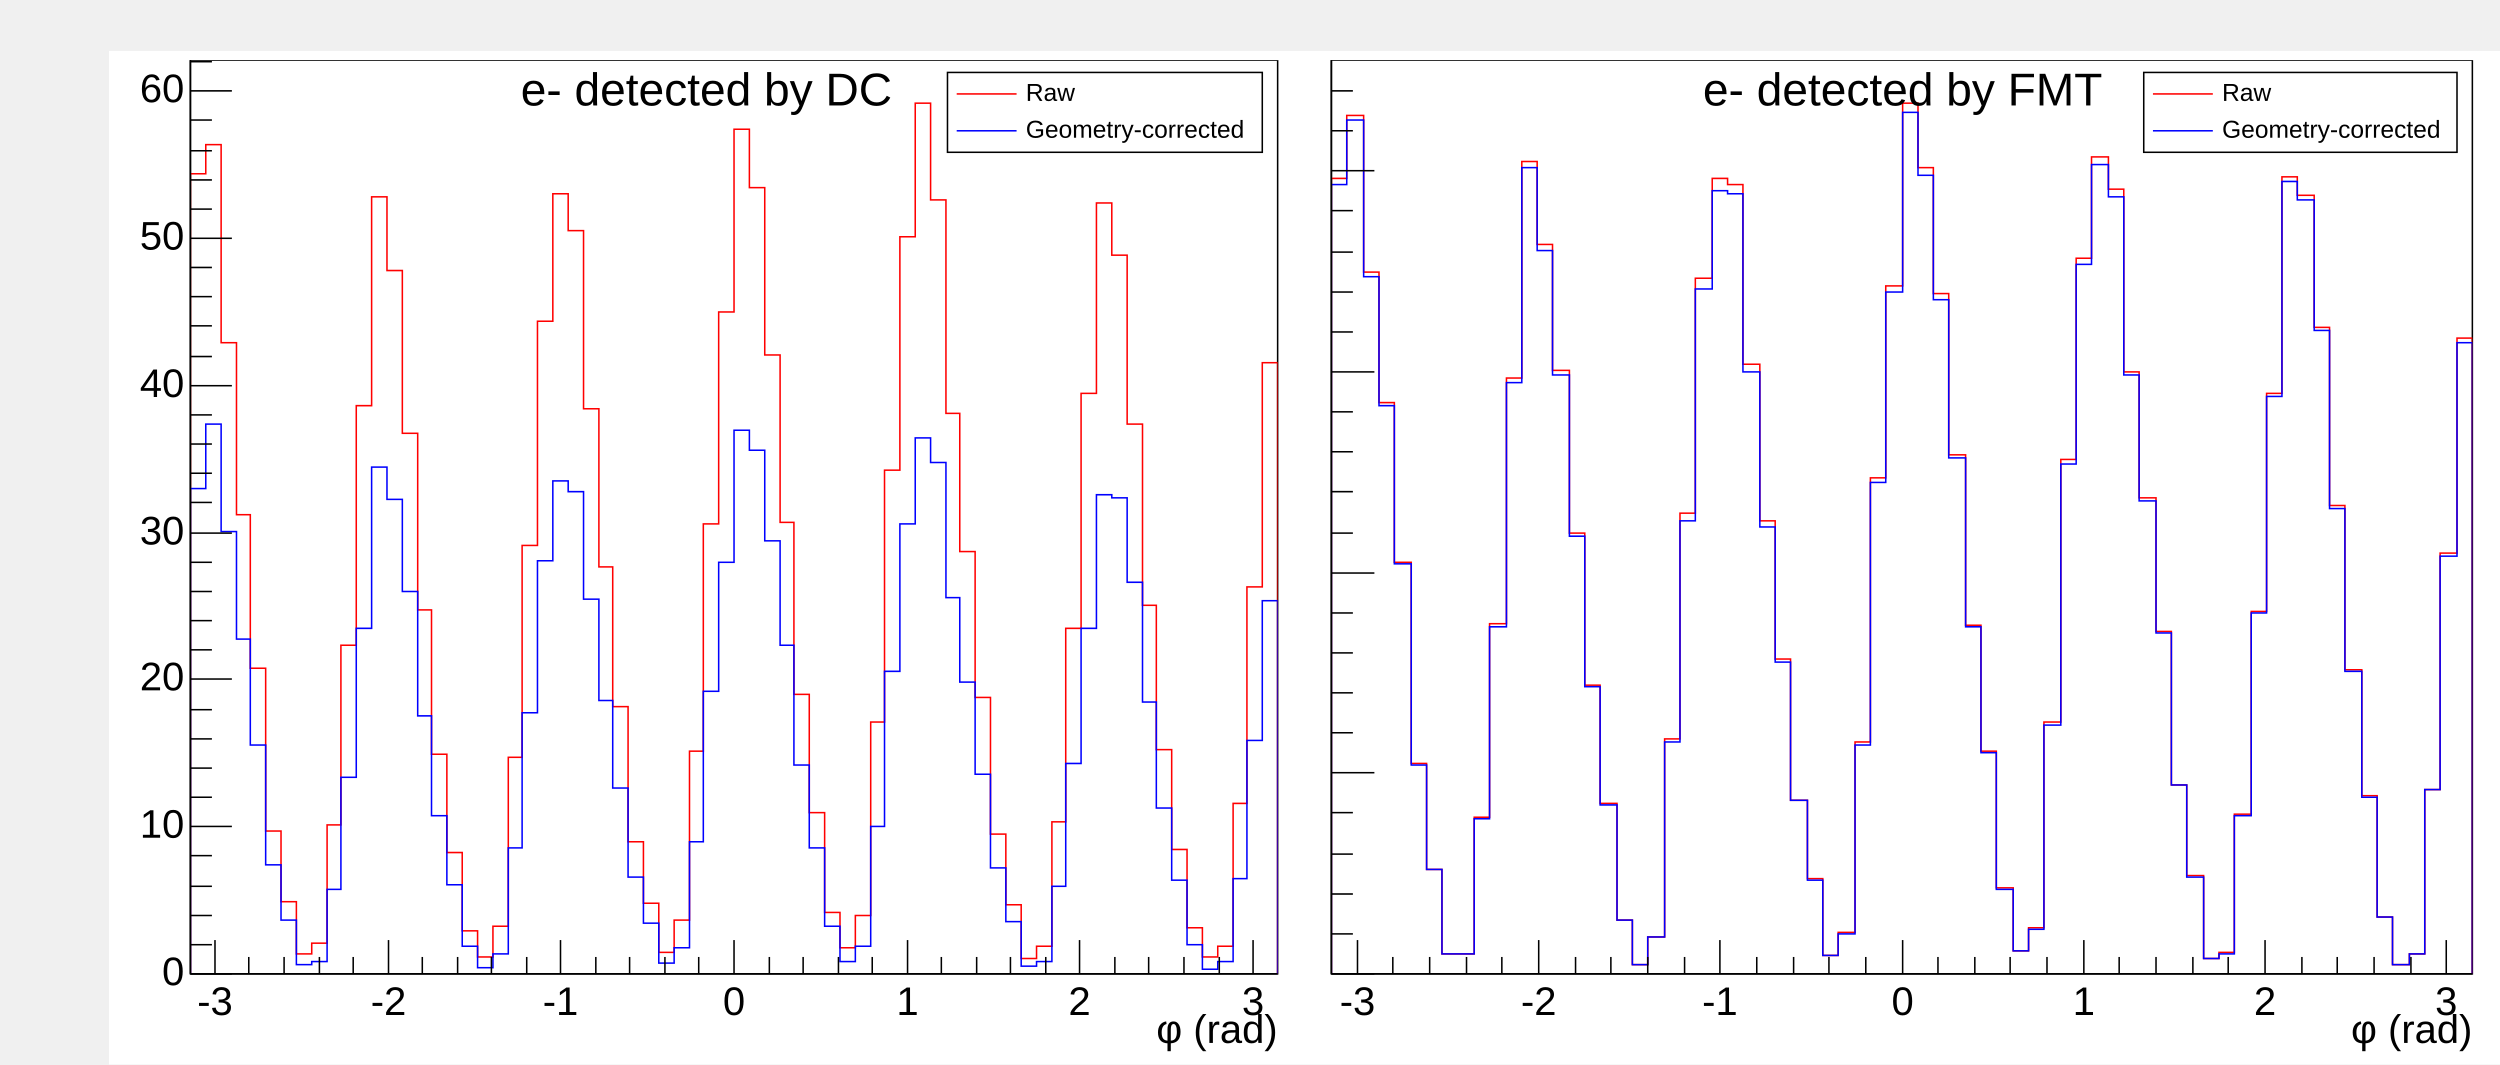
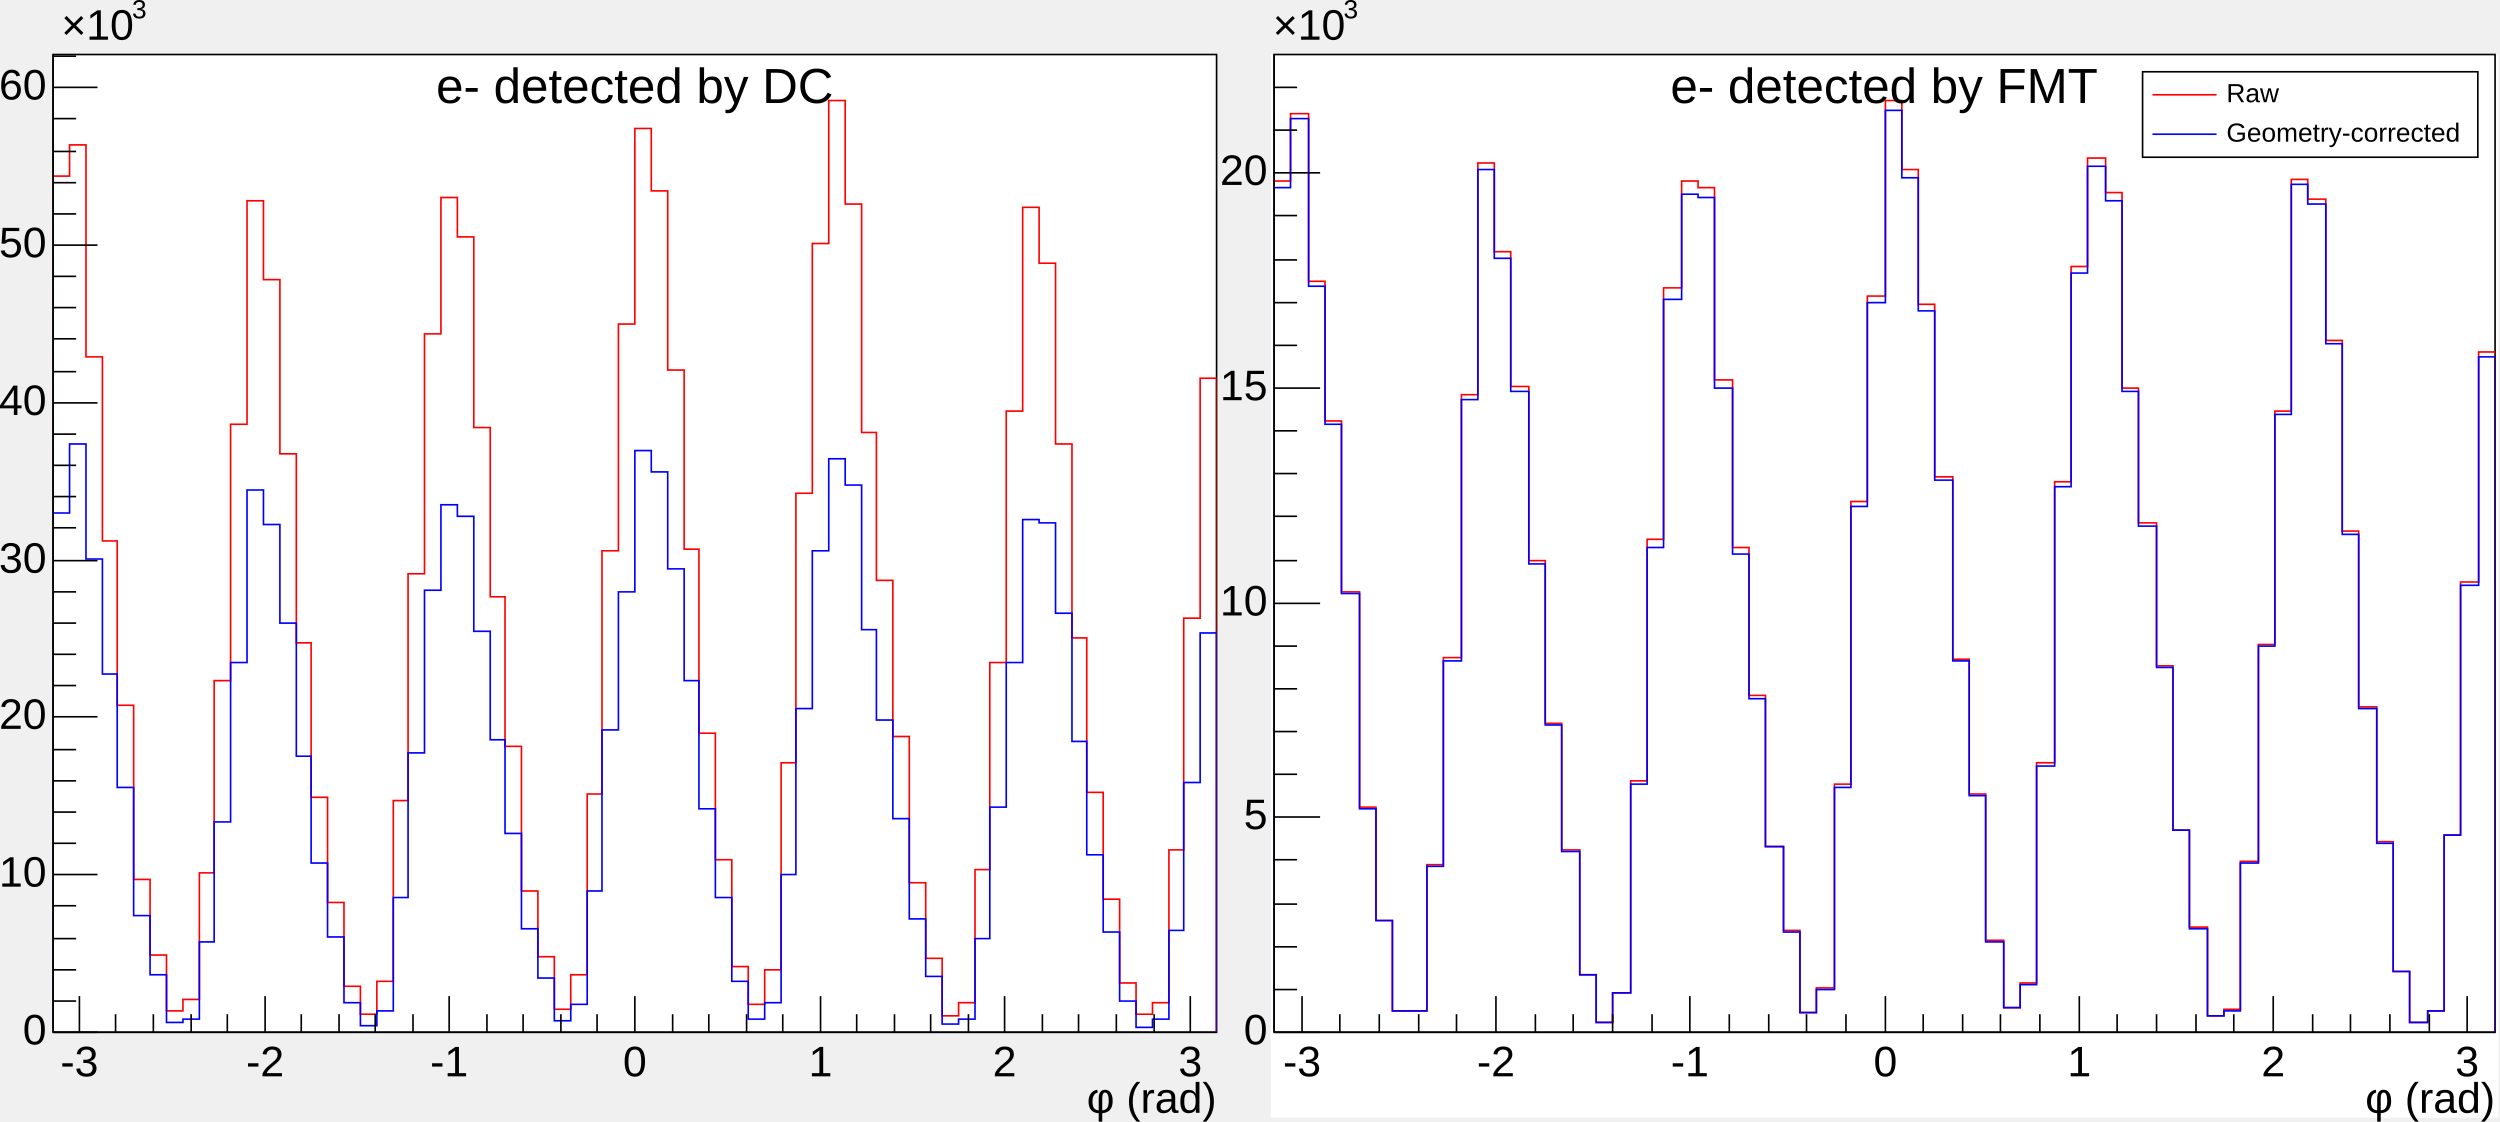
- <svg xmlns="http://www.w3.org/2000/svg" width="1628" height="693.172" version="1.1" id="svg296">
+ <svg xmlns="http://www.w3.org/2000/svg" width="1521.323" height="682.567" version="1.1" id="svg296">
  <defs id="defs300" />
-   <path style="fill:#ffffff" d="M 71,33.172 H 1628 V 693.172 H 71 Z" id="path2" />
-   <g id="g294" transform="translate(71,33.17188)">
-     <svg viewBox="0 0 747 647" preserveAspectRatio="none" x="16" y="6" width="747" height="647" version="1.1" id="svg152">
-       <path d="M 0,0 H 747 V 647 H 0 Z" style="fill:#ffffff" id="path6" />
-       <g id="g150">
-         <g transform="translate(37)" id="g98">
-           <path d="M 0,0 H 708 V 595 H 0 Z" style="fill:#ffffff;stroke:#000000;stroke-width:1" id="path10" />
-           <svg x="0" y="0" overflow="hidden" width="708" height="595" viewBox="0 0 708 595" version="1.1" id="svg20">
-             <g id="g14">
-               <path d="M 0,74 H 10 V 55 h 10 v 129 h 10 v 112 h 9 v 100 h 10 v 106 h 10 v 46 h 10 v 34 h 10 v -7 h 10 v -77 h 9 V 381 h 10 V 225 h 10 V 89 h 10 v 48 h 10 v 106 h 10 v 115 h 9 v 94 h 10 v 64 h 10 v 51 h 10 v 17 h 10 v -20 h 10 V 454 h 9 V 316 h 10 V 170 h 10 V 87 h 10 v 24 h 10 v 116 h 10 v 103 h 9 v 91 h 10 v 88 h 10 v 40 h 10 v 32 h 10 v -21 h 10 V 450 h 9 V 302 h 10 V 164 h 10 V 45 h 10 v 38 h 10 v 109 h 10 v 109 h 9 v 112 h 10 v 77 h 10 v 65 h 10 v 23 h 10 v -21 h 10 V 431 h 9 V 267 h 10 V 115 h 10 V 28 h 10 v 63 h 10 v 139 h 9 v 90 h 10 v 95 h 10 v 89 h 10 v 46 h 10 v 35 h 10 v -8 h 10 v -81 h 9 V 370 h 10 V 217 h 10 V 93 h 10 v 34 h 10 v 110 h 10 v 118 h 9 v 94 h 10 v 65 h 10 v 51 h 10 v 19 h 10 v -7 h 10 v -93 h 9 V 343 h 10 V 197 h 10 V 598 H 0 Z" style="fill:none;stroke:#ff0000;stroke-width:1;stroke-linejoin:miter" id="path12" />
-             </g>
-             <g id="g18">
-               <path d="m 0,279 h 10 v -42 h 10 v 70 h 10 v 70 h 9 v 69 h 10 v 78 h 10 v 36 h 10 v 29 h 10 v -2 h 10 v -47 h 9 v -73 h 10 v -97 h 10 V 265 h 10 v 21 h 10 v 60 h 10 v 81 h 9 v 65 h 10 v 45 h 10 v 40 h 10 v 14 h 10 v -9 h 10 v -69 h 9 v -88 h 10 v -99 h 10 v -52 h 10 v 7 h 10 v 70 h 10 v 66 h 9 v 57 h 10 v 58 h 10 v 30 h 10 v 26 h 10 v -10 h 10 v -69 h 9 v -98 h 10 v -84 h 10 v -86 h 10 v 13 h 10 v 59 h 10 v 68 h 9 v 78 h 10 v 54 h 10 v 51 h 10 v 23 h 10 v -10 h 10 v -78 h 9 V 398 h 10 v -96 h 10 v -56 h 10 v 16 h 10 v 88 h 9 v 55 h 10 v 60 h 10 v 61 h 10 v 35 h 10 v 29 h 10 v -3 h 10 v -49 h 9 v -80 h 10 v -88 h 10 v -87 h 10 v 2 h 10 v 55 h 10 v 78 h 9 v 69 h 10 v 47 h 10 v 42 h 10 v 16 h 10 v -5 h 10 v -54 h 9 v -90 h 10 v -91 h 10 V 598 H 0 Z" style="fill:none;stroke:#0000ff;stroke-width:1;stroke-linejoin:miter" id="path16" />
-             </g>
-           </svg>
-           <g id="g78">
-             <g transform="translate(0,595)" id="g48">
-               <path d="M 0,0 H 708 M 16,-22 V 0 M 38,-11 V 0 M 61,-11 V 0 M 84,-11 V 0 m 22,-11 V 0 m 23,-22 V 0 m 22,-11 V 0 m 23,-11 V 0 m 22,-11 V 0 m 23,-11 V 0 m 22,-22 V 0 m 23,-11 V 0 m 22,-11 V 0 m 23,-11 V 0 m 22,-11 V 0 m 23,-22 V 0 m 23,-11 V 0 m 22,-11 V 0 m 23,-11 V 0 m 22,-11 V 0 m 23,-22 V 0 m 22,-11 V 0 m 23,-11 V 0 m 22,-11 V 0 m 23,-11 V 0 m 22,-22 V 0 m 23,-11 V 0 m 22,-11 V 0 m 23,-11 V 0 m 23,-11 V 0 m 22,-22 V 0" style="stroke:#000000;stroke-width:1" id="path22" />
-               <g font-family="Arial" font-size="26px" xml:space="preserve" fill="#000000" text-anchor="middle" id="g38">
-                 <text dy="0.8em" transform="translate(16,6)" id="text24">-3</text>
-                 <text dy="0.8em" transform="translate(129,6)" id="text26">-2</text>
-                 <text dy="0.8em" transform="translate(241,6)" id="text28">-1</text>
-                 <text dy="0.8em" transform="translate(354,6)" id="text30">0</text>
-                 <text dy="0.8em" transform="translate(467,6)" id="text32">1</text>
-                 <text dy="0.8em" transform="translate(579,6)" id="text34">2</text>
-                 <text dy="0.8em" transform="translate(692,6)" id="text36">3</text>
-               </g>
-               <rect x="0" y="0" width="708" height="29" style="opacity:0" id="rect40" />
-               <g font-family="Arial" font-size="26px" xml:space="preserve" transform="translate(708,36)" id="g46">
-                 <g transform="translate(-79,9)" id="g44">
-                   <text fill="#000000" font-size="26px" id="text42">φ (rad)</text>
-                 </g>
-               </g>
-             </g>
-             <g id="g76">
-               <path d="m 0,0 v 595 m 27,0 H 0 M 14,576 H 0 M 14,557 H 0 M 14,538 H 0 M 14,518 H 0 M 27,499 H 0 M 14,480 H 0 M 14,461 H 0 M 14,442 H 0 M 14,423 H 0 M 27,403 H 0 M 14,384 H 0 M 14,365 H 0 M 14,346 H 0 M 14,327 H 0 M 27,308 H 0 M 14,288 H 0 M 14,269 H 0 M 14,250 H 0 M 14,231 H 0 M 27,212 H 0 M 14,193 H 0 M 14,173 H 0 M 14,154 H 0 M 14,135 H 0 M 27,116 H 0 M 14,97 H 0 M 14,78 H 0 M 14,59 H 0 M 14,39 H 0 M 27,20 H 0 M 14,1 H 0" style="stroke:#000000;stroke-width:1" id="path50" />
-               <g font-family="Arial" font-size="26px" xml:space="preserve" id="g72">
-                 <text fill="#000000" text-anchor="end" dominant-baseline="middle" transform="translate(-4,595)" id="text52">0</text>
-                 <text fill="#000000" text-anchor="end" dominant-baseline="middle" transform="translate(-4,499)" id="text54">10</text>
-                 <text fill="#000000" text-anchor="end" dominant-baseline="middle" transform="translate(-4,403)" id="text56">20</text>
-                 <text fill="#000000" text-anchor="end" dominant-baseline="middle" transform="translate(-4,308)" id="text58">30</text>
-                 <text fill="#000000" text-anchor="end" dominant-baseline="middle" transform="translate(-4,212)" id="text60">40</text>
-                 <text fill="#000000" text-anchor="end" dominant-baseline="middle" transform="translate(-4,116)" id="text62">50</text>
-                 <text fill="#000000" text-anchor="end" dominant-baseline="middle" transform="translate(-4,20)" id="text64">60</text>
-                 <g transform="translate(5,-9)" id="g70">
-                   <text fill="#000000" font-size="26px" id="text66">×10</text>
-                   <text fill="#000000" font-size="16px" transform="translate(43,-13)" id="text68">3</text>
-                 </g>
-                 <g transform="translate(742.2439,-9)" id="g70-3">
-                   <text fill="#000000" font-size="26px" id="text66-6">×10</text>
-                   <text fill="#000000" font-size="16px" transform="translate(43,-13)" id="text68-7">3</text>
-                 </g>
-               </g>
-               <rect x="-31" y="0" width="31" height="595" style="opacity:0" id="rect74" />
+   <g id="g294" transform="translate(-20.67676,27.17188)">
+     <g transform="translate(53,6)" id="g98">
+       <path d="M 0,0 H 708 V 595 H 0 Z" style="fill:#ffffff;stroke:#000000;stroke-width:1" id="path10" />
+       <svg x="0" y="0" overflow="hidden" width="708" height="595" viewBox="0 0 708 595" version="1.1" id="svg20">
+         <g id="g14">
+           <path d="M 0,74 H 10 V 55 h 10 v 129 h 10 v 112 h 9 v 100 h 10 v 106 h 10 v 46 h 10 v 34 h 10 v -7 h 10 v -77 h 9 V 381 h 10 V 225 h 10 V 89 h 10 v 48 h 10 v 106 h 10 v 115 h 9 v 94 h 10 v 64 h 10 v 51 h 10 v 17 h 10 v -20 h 10 V 454 h 9 V 316 h 10 V 170 h 10 V 87 h 10 v 24 h 10 v 116 h 10 v 103 h 9 v 91 h 10 v 88 h 10 v 40 h 10 v 32 h 10 v -21 h 10 V 450 h 9 V 302 h 10 V 164 h 10 V 45 h 10 v 38 h 10 v 109 h 10 v 109 h 9 v 112 h 10 v 77 h 10 v 65 h 10 v 23 h 10 v -21 h 10 V 431 h 9 V 267 h 10 V 115 h 10 V 28 h 10 v 63 h 10 v 139 h 9 v 90 h 10 v 95 h 10 v 89 h 10 v 46 h 10 v 35 h 10 v -8 h 10 v -81 h 9 V 370 h 10 V 217 h 10 V 93 h 10 v 34 h 10 v 110 h 10 v 118 h 9 v 94 h 10 v 65 h 10 v 51 h 10 v 19 h 10 v -7 h 10 v -93 h 9 V 343 h 10 V 197 h 10 V 598 H 0 Z" style="fill:none;stroke:#ff0000;stroke-width:1;stroke-linejoin:miter" id="path12" />
+         </g>
+         <g id="g18">
+           <path d="m 0,279 h 10 v -42 h 10 v 70 h 10 v 70 h 9 v 69 h 10 v 78 h 10 v 36 h 10 v 29 h 10 v -2 h 10 v -47 h 9 v -73 h 10 v -97 h 10 V 265 h 10 v 21 h 10 v 60 h 10 v 81 h 9 v 65 h 10 v 45 h 10 v 40 h 10 v 14 h 10 v -9 h 10 v -69 h 9 v -88 h 10 v -99 h 10 v -52 h 10 v 7 h 10 v 70 h 10 v 66 h 9 v 57 h 10 v 58 h 10 v 30 h 10 v 26 h 10 v -10 h 10 v -69 h 9 v -98 h 10 v -84 h 10 v -86 h 10 v 13 h 10 v 59 h 10 v 68 h 9 v 78 h 10 v 54 h 10 v 51 h 10 v 23 h 10 v -10 h 10 v -78 h 9 V 398 h 10 v -96 h 10 v -56 h 10 v 16 h 10 v 88 h 9 v 55 h 10 v 60 h 10 v 61 h 10 v 35 h 10 v 29 h 10 v -3 h 10 v -49 h 9 v -80 h 10 v -88 h 10 v -87 h 10 v 2 h 10 v 55 h 10 v 78 h 9 v 69 h 10 v 47 h 10 v 42 h 10 v 16 h 10 v -5 h 10 v -54 h 9 v -90 h 10 v -91 h 10 V 598 H 0 Z" style="fill:none;stroke:#0000ff;stroke-width:1;stroke-linejoin:miter" id="path16" />
+         </g>
+       </svg>
+       <g id="g78">
+         <g transform="translate(0,595)" id="g48">
+           <path d="M 0,0 H 708 M 16,-22 V 0 M 38,-11 V 0 M 61,-11 V 0 M 84,-11 V 0 m 22,-11 V 0 m 23,-22 V 0 m 22,-11 V 0 m 23,-11 V 0 m 22,-11 V 0 m 23,-11 V 0 m 22,-22 V 0 m 23,-11 V 0 m 22,-11 V 0 m 23,-11 V 0 m 22,-11 V 0 m 23,-22 V 0 m 23,-11 V 0 m 22,-11 V 0 m 23,-11 V 0 m 22,-11 V 0 m 23,-22 V 0 m 22,-11 V 0 m 23,-11 V 0 m 22,-11 V 0 m 23,-11 V 0 m 22,-22 V 0 m 23,-11 V 0 m 22,-11 V 0 m 23,-11 V 0 m 23,-11 V 0 m 22,-22 V 0" style="stroke:#000000;stroke-width:1" id="path22" />
+           <g font-family="Arial" font-size="26px" xml:space="preserve" fill="#000000" text-anchor="middle" id="g38">
+             <text dy="0.8em" transform="translate(16,6)" id="text24">-3</text>
+             <text dy="0.8em" transform="translate(129,6)" id="text26">-2</text>
+             <text dy="0.8em" transform="translate(241,6)" id="text28">-1</text>
+             <text dy="0.8em" transform="translate(354,6)" id="text30">0</text>
+             <text dy="0.8em" transform="translate(467,6)" id="text32">1</text>
+             <text dy="0.8em" transform="translate(579,6)" id="text34">2</text>
+             <text dy="0.8em" transform="translate(692,6)" id="text36">3</text>
+           </g>
+           <rect x="0" y="0" width="708" height="29" style="opacity:0" id="rect40" />
+           <g font-family="Arial" font-size="26px" xml:space="preserve" transform="translate(708,40)" id="g46">
+             <g transform="translate(-79,9)" id="g44">
+               <text fill="#000000" font-size="26px" id="text42">φ (rad)</text>
            </g>
          </g>
-           <path d="M 2,2 H 17 V -3 H -3 v 20 h 5 z" style="opacity:0" id="path80" />
-           <path d="m 706,2 h -15 v -5 h 20 v 20 h -5 z" style="opacity:0" id="path82" />
-           <path d="m 2,593 h 15 v 5 H -3 v -20 h 5 z" style="opacity:0" id="path84" />
-           <path d="m 706,593 h -15 v 5 h 20 v -20 h -5 z" style="opacity:0" id="path86" />
-           <path d="M -3,18 H 2 V 577 H -3 Z" style="opacity:0" id="path88" />
-           <path d="m 711,18 h -5 v 559 h 5 z" style="opacity:0" id="path90" />
-           <path d="M 18,-3 V 2 H 690 V -3 Z" style="opacity:0" id="path92" />
-           <path d="m 18,598 v -5 h 672 v 5 z" style="opacity:0" id="path94" />
-           <style id="style96">
+         </g>
+         <g id="g76">
+           <path d="m 0,0 v 595 m 27,0 H 0 M 14,576 H 0 M 14,557 H 0 M 14,538 H 0 M 14,518 H 0 M 27,499 H 0 M 14,480 H 0 M 14,461 H 0 M 14,442 H 0 M 14,423 H 0 M 27,403 H 0 M 14,384 H 0 M 14,365 H 0 M 14,346 H 0 M 14,327 H 0 M 27,308 H 0 M 14,288 H 0 M 14,269 H 0 M 14,250 H 0 M 14,231 H 0 M 27,212 H 0 M 14,193 H 0 M 14,173 H 0 M 14,154 H 0 M 14,135 H 0 M 27,116 H 0 M 14,97 H 0 M 14,78 H 0 M 14,59 H 0 M 14,39 H 0 M 27,20 H 0 M 14,1 H 0" style="stroke:#000000;stroke-width:1" id="path50" />
+           <g font-family="Arial" font-size="26px" xml:space="preserve" id="g72">
+             <text fill="#000000" text-anchor="end" dominant-baseline="middle" transform="translate(-4,595)" id="text52">0</text>
+             <text fill="#000000" text-anchor="end" dominant-baseline="middle" transform="translate(-4,499)" id="text54">10</text>
+             <text fill="#000000" text-anchor="end" dominant-baseline="middle" transform="translate(-4,403)" id="text56">20</text>
+             <text fill="#000000" text-anchor="end" dominant-baseline="middle" transform="translate(-4,308)" id="text58">30</text>
+             <text fill="#000000" text-anchor="end" dominant-baseline="middle" transform="translate(-4,212)" id="text60">40</text>
+             <text fill="#000000" text-anchor="end" dominant-baseline="middle" transform="translate(-4,116)" id="text62">50</text>
+             <text fill="#000000" text-anchor="end" dominant-baseline="middle" transform="translate(-4,20)" id="text64">60</text>
+             <g transform="translate(5,-9)" id="g70">
+               <text fill="#000000" font-size="26px" id="text66">×10</text>
+               <text fill="#000000" font-size="16px" transform="translate(43,-13)" id="text68">3</text>
+             </g>
+             <g transform="translate(742.2439,-9)" id="g70-3">
+               <text fill="#000000" font-size="26px" id="text66-6">×10</text>
+               <text fill="#000000" font-size="16px" transform="translate(43,-13)" id="text68-7">3</text>
+             </g>
+           </g>
+           <rect x="-31" y="0" width="31" height="595" style="opacity:0" id="rect74" />
+         </g>
+       </g>
+       <path d="M 2,2 H 17 V -3 H -3 v 20 h 5 z" style="opacity:0" id="path80" />
+       <path d="m 706,2 h -15 v -5 h 20 v 20 h -5 z" style="opacity:0" id="path82" />
+       <path d="m 2,593 h 15 v 5 H -3 v -20 h 5 z" style="opacity:0" id="path84" />
+       <path d="m 706,593 h -15 v 5 h 20 v -20 h -5 z" style="opacity:0" id="path86" />
+       <path d="M -3,18 H 2 V 577 H -3 Z" style="opacity:0" id="path88" />
+       <path d="m 711,18 h -5 v 559 h 5 z" style="opacity:0" id="path90" />
+       <path d="M 18,-3 V 2 H 690 V -3 Z" style="opacity:0" id="path92" />
+       <path d="m 18,598 v -5 h 672 v 5 z" style="opacity:0" id="path94" />
+       <style id="style96">
.jsroot rect.h1bin { stroke: #4572A7; fill: #4572A7; opacity: 0; }
.jsroot rect.zoom { stroke: steelblue; fill-opacity: 0.1; }
.jsroot path.zoom { stroke: steelblue; fill-opacity: 0.1; }
.jsroot svg:not(:root) { overflow: hidden; }</style>
+     </g>
+     <text fill="#000000" text-anchor="middle" dominant-baseline="middle" id="text130" style="font-size:30px;font-family:Arial" x="406.934" y="27">e- detected by DC</text>
+     <path d="m 794,6 h 747 V 653 H 794 Z" style="fill:#ffffff" id="path156" />
+     <g transform="translate(796,6)" id="g238">
+       <path d="M 0,0 H 743 V 595 H 0 Z" style="fill:#ffffff;stroke:#000000;stroke-width:1" id="path160" />
+       <svg x="0" y="0" overflow="hidden" width="743" height="595" viewBox="0 0 743 595" version="1.1" id="svg170">
+         <g id="g164">
+           <path d="M 0,77 H 10 V 36 h 11 v 102 h 10 v 85 h 10 v 104 h 11 v 131 h 10 v 69 h 10 v 55 h 21 v -89 h 10 V 367 h 11 V 207 h 10 V 66 h 10 v 54 h 10 v 82 h 11 v 106 h 10 v 99 h 10 v 77 h 11 v 76 h 10 v 29 h 10 v -18 h 11 V 442 h 10 V 295 h 10 V 142 h 11 V 77 h 10 v 4 h 10 v 117 h 11 v 102 h 10 v 90 h 10 v 92 h 11 v 51 h 10 v 50 h 10 v -15 h 11 V 444 h 10 V 272 h 10 V 147 h 11 V 28 h 10 v 42 h 10 v 82 h 10 v 105 h 11 v 111 h 10 v 82 h 10 v 89 h 11 v 41 h 10 v -15 h 10 V 431 h 11 V 260 h 10 V 129 h 10 V 63 h 11 v 21 h 10 v 119 h 10 v 82 h 11 v 87 h 10 v 100 h 10 v 59 h 11 v 54 h 10 v -4 h 10 v -90 h 11 V 359 h 10 V 217 h 10 V 76 h 10 v 12 h 11 v 86 h 10 v 116 h 10 v 107 h 11 v 82 h 10 v 79 h 10 v 31 h 11 v -7 h 10 V 475 h 10 V 321 h 11 V 181 h 10 V 598 H 0 Z" style="fill:none;stroke:#ff0000;stroke-width:1;stroke-linejoin:miter" id="path162" />
        </g>
-         <g transform="translate(530,8)" font-family="Arial" font-size="16px" xml:space="preserve" id="g126">
-           <path d="M 0,0 H 205 V 52 H 0 Z" style="fill:#ffffff;stroke:#000000;stroke-width:1" id="path100" />
-           <path d="M 6,14 H 45" style="stroke:#ff0000;stroke-width:1" id="path102" />
-           <text fill="#000000" text-anchor="start" dominant-baseline="middle" transform="translate(51,14)" id="text104">Raw</text>
-           <path d="M 6,38 H 45" style="stroke:#0000ff;stroke-width:1" id="path106" />
-           <text fill="#000000" text-anchor="start" dominant-baseline="middle" transform="translate(51,38)" id="text108">Geometry-corrected</text>
-           <path d="M 2,2 H 17 V -3 H -3 v 20 h 5 z" style="opacity:0" id="path110" />
-           <path d="m 203,2 h -15 v -5 h 20 v 20 h -5 z" style="opacity:0" id="path112" />
-           <path d="m 2,50 h 15 v 5 H -3 V 35 h 5 z" style="opacity:0" id="path114" />
-           <path d="m 203,50 h -15 v 5 h 20 V 35 h -5 z" style="opacity:0" id="path116" />
-           <path d="M -3,18 H 2 V 34 H -3 Z" style="opacity:0" id="path118" />
-           <path d="m 208,18 h -5 v 16 h 5 z" style="opacity:0" id="path120" />
-           <path d="M 18,-3 V 2 H 187 V -3 Z" style="opacity:0" id="path122" />
-           <path d="m 18,55 v -5 h 169 v 5 z" style="opacity:0" id="path124" />
+         <g id="g168">
+           <path d="M 0,81 H 10 V 39 h 11 v 102 h 10 v 84 h 10 v 103 h 11 v 131 h 10 v 68 h 10 v 55 h 21 v -88 h 10 V 369 h 11 V 210 h 10 V 70 h 10 v 54 h 10 v 81 h 11 v 105 h 10 v 98 h 10 v 77 h 11 v 75 h 10 v 29 h 10 v -18 h 11 V 444 h 10 V 300 h 10 V 149 h 11 V 85 h 10 v 2 h 10 v 116 h 11 v 101 h 10 v 88 h 10 v 90 h 11 v 52 h 10 v 49 h 10 v -14 h 11 V 446 h 10 V 275 h 10 V 151 h 11 V 34 h 10 v 41 h 10 v 81 h 10 v 103 h 11 v 110 h 10 v 82 h 10 v 89 h 11 v 40 h 10 v -14 h 10 V 433 h 11 V 263 h 10 V 133 h 10 V 68 h 11 v 21 h 10 v 116 h 10 v 82 h 11 v 86 h 10 v 99 h 10 v 60 h 11 v 53 h 10 v -3 h 10 v -90 h 11 V 360 h 10 V 219 h 10 V 79 h 10 v 12 h 11 v 85 h 10 v 116 h 10 v 106 h 11 v 82 h 10 v 78 h 10 v 31 h 11 v -7 h 10 V 475 h 10 V 323 h 11 V 184 h 10 V 598 H 0 Z" style="fill:none;stroke:#0000ff;stroke-width:1;stroke-linejoin:miter" id="path166" />
        </g>
-         <g transform="translate(206,3)" font-family="Arial" font-size="30px" xml:space="preserve" id="g148">
-           <path d="M 0,0 H 334 V 36 H 0 Z" style="fill:none" id="path128" />
-           <text fill="#000000" text-anchor="middle" dominant-baseline="middle" transform="translate(167,18)" id="text130">e- detected by DC</text>
-           <path d="M 2,2 H 17 V -3 H -3 v 20 h 5 z" style="opacity:0" id="path132" />
-           <path d="m 332,2 h -15 v -5 h 20 v 20 h -5 z" style="opacity:0" id="path134" />
-           <path d="m 2,34 h 15 v 5 H -3 V 19 h 5 z" style="opacity:0" id="path136" />
-           <path d="m 332,34 h -15 v 5 h 20 V 19 h -5 z" style="opacity:0" id="path138" />
-           <path d="m -3,18 h 5 v 0 z" style="opacity:0" id="path140" />
-           <path d="m 337,18 h -5 v 0 z" style="opacity:0" id="path142" />
-           <path d="M 18,-3 V 2 H 316 V -3 Z" style="opacity:0" id="path144" />
-           <path d="m 18,39 v -5 h 298 v 5 z" style="opacity:0" id="path146" />
+       </svg>
+       <g id="g218">
+         <g transform="translate(0,595)" id="g198">
+           <path d="M 0,0 H 743 M 17,-22 V 0 M 40,-11 V 0 M 64,-11 V 0 M 88,-11 V 0 m 23,-11 V 0 m 24,-22 V 0 m 24,-11 V 0 m 23,-11 V 0 m 24,-11 V 0 m 24,-11 V 0 m 23,-22 V 0 m 24,-11 V 0 m 24,-11 V 0 m 23,-11 V 0 m 24,-11 V 0 m 24,-22 V 0 m 23,-11 V 0 m 24,-11 V 0 m 23,-11 V 0 m 24,-11 V 0 m 24,-22 V 0 m 23,-11 V 0 m 24,-11 V 0 m 24,-11 V 0 m 23,-11 V 0 m 24,-22 V 0 m 24,-11 V 0 m 23,-11 V 0 m 24,-11 V 0 m 24,-11 V 0 m 23,-22 V 0" style="stroke:#000000;stroke-width:1" id="path172" />
+           <g font-family="Arial" font-size="26px" xml:space="preserve" fill="#000000" text-anchor="middle" id="g188">
+             <text dy="0.8em" transform="translate(17,6)" id="text174">-3</text>
+             <text dy="0.8em" transform="translate(135,6)" id="text176">-2</text>
+             <text dy="0.8em" transform="translate(253,6)" id="text178">-1</text>
+             <text dy="0.8em" transform="translate(372,6)" id="text180">0</text>
+             <text dy="0.8em" transform="translate(490,6)" id="text182">1</text>
+             <text dy="0.8em" transform="translate(608,6)" id="text184">2</text>
+             <text dy="0.8em" transform="translate(726,6)" id="text186">3</text>
+           </g>
+           <rect x="0" y="0" width="743" height="29" style="opacity:0" id="rect190" />
+           <g font-family="Arial" font-size="26px" xml:space="preserve" transform="translate(743,40)" id="g196">
+             <g transform="translate(-79,9)" id="g194">
+               <text fill="#000000" font-size="26px" id="text192">φ (rad)</text>
+             </g>
+           </g>
+         </g>
+         <g id="g216">
+           <path d="m 0,0 v 595 m 28,0 H 0 M 14,569 H 0 M 14,543 H 0 M 14,517 H 0 M 14,490 H 0 M 28,464 H 0 M 14,438 H 0 M 14,412 H 0 M 14,386 H 0 M 14,360 H 0 M 28,334 H 0 M 14,308 H 0 M 14,281 H 0 M 14,255 H 0 M 14,229 H 0 M 28,203 H 0 M 14,177 H 0 M 14,151 H 0 M 14,125 H 0 M 14,98 H 0 M 28,72 H 0 M 14,46 H 0 M 14,20 H 0" style="stroke:#000000;stroke-width:1" id="path200" />
+           <g font-family="Arial" font-size="26px" xml:space="preserve" fill="#000000" text-anchor="end" id="g212">
+             <text dominant-baseline="middle" transform="translate(-4,595)" id="text202">0</text>
+             <text dominant-baseline="middle" transform="translate(-4,464)" id="text204">5</text>
+             <text dominant-baseline="middle" transform="translate(-4,334)" id="text206">10</text>
+             <text dominant-baseline="middle" transform="translate(-4,203)" id="text208">15</text>
+             <text dominant-baseline="middle" transform="translate(-4,72)" id="text210">20</text>
+           </g>
+           <rect x="-73" y="0" width="73" height="595" style="opacity:0" id="rect214" />
        </g>
      </g>
-     </svg>
-     <svg viewBox="0 0 747 647" preserveAspectRatio="none" x="794" y="6" width="747" height="647" version="1.1" id="svg292">
-       <path d="M 0,0 H 747 V 647 H 0 Z" style="fill:#ffffff" id="path156" />
-       <g id="g290">
-         <g transform="translate(2)" id="g238">
-           <path d="M 0,0 H 743 V 595 H 0 Z" style="fill:#ffffff;stroke:#000000;stroke-width:1" id="path160" />
-           <svg x="0" y="0" overflow="hidden" width="743" height="595" viewBox="0 0 743 595" version="1.1" id="svg170">
-             <g id="g164">
-               <path d="M 0,77 H 10 V 36 h 11 v 102 h 10 v 85 h 10 v 104 h 11 v 131 h 10 v 69 h 10 v 55 h 21 v -89 h 10 V 367 h 11 V 207 h 10 V 66 h 10 v 54 h 10 v 82 h 11 v 106 h 10 v 99 h 10 v 77 h 11 v 76 h 10 v 29 h 10 v -18 h 11 V 442 h 10 V 295 h 10 V 142 h 11 V 77 h 10 v 4 h 10 v 117 h 11 v 102 h 10 v 90 h 10 v 92 h 11 v 51 h 10 v 50 h 10 v -15 h 11 V 444 h 10 V 272 h 10 V 147 h 11 V 28 h 10 v 42 h 10 v 82 h 10 v 105 h 11 v 111 h 10 v 82 h 10 v 89 h 11 v 41 h 10 v -15 h 10 V 431 h 11 V 260 h 10 V 129 h 10 V 63 h 11 v 21 h 10 v 119 h 10 v 82 h 11 v 87 h 10 v 100 h 10 v 59 h 11 v 54 h 10 v -4 h 10 v -90 h 11 V 359 h 10 V 217 h 10 V 76 h 10 v 12 h 11 v 86 h 10 v 116 h 10 v 107 h 11 v 82 h 10 v 79 h 10 v 31 h 11 v -7 h 10 V 475 h 10 V 321 h 11 V 181 h 10 V 598 H 0 Z" style="fill:none;stroke:#ff0000;stroke-width:1;stroke-linejoin:miter" id="path162" />
-             </g>
-             <g id="g168">
-               <path d="M 0,81 H 10 V 39 h 11 v 102 h 10 v 84 h 10 v 103 h 11 v 131 h 10 v 68 h 10 v 55 h 21 v -88 h 10 V 369 h 11 V 210 h 10 V 70 h 10 v 54 h 10 v 81 h 11 v 105 h 10 v 98 h 10 v 77 h 11 v 75 h 10 v 29 h 10 v -18 h 11 V 444 h 10 V 300 h 10 V 149 h 11 V 85 h 10 v 2 h 10 v 116 h 11 v 101 h 10 v 88 h 10 v 90 h 11 v 52 h 10 v 49 h 10 v -14 h 11 V 446 h 10 V 275 h 10 V 151 h 11 V 34 h 10 v 41 h 10 v 81 h 10 v 103 h 11 v 110 h 10 v 82 h 10 v 89 h 11 v 40 h 10 v -14 h 10 V 433 h 11 V 263 h 10 V 133 h 10 V 68 h 11 v 21 h 10 v 116 h 10 v 82 h 11 v 86 h 10 v 99 h 10 v 60 h 11 v 53 h 10 v -3 h 10 v -90 h 11 V 360 h 10 V 219 h 10 V 79 h 10 v 12 h 11 v 85 h 10 v 116 h 10 v 106 h 11 v 82 h 10 v 78 h 10 v 31 h 11 v -7 h 10 V 475 h 10 V 323 h 11 V 184 h 10 V 598 H 0 Z" style="fill:none;stroke:#0000ff;stroke-width:1;stroke-linejoin:miter" id="path166" />
-             </g>
-           </svg>
-           <g id="g218">
-             <g transform="translate(0,595)" id="g198">
-               <path d="M 0,0 H 743 M 17,-22 V 0 M 40,-11 V 0 M 64,-11 V 0 M 88,-11 V 0 m 23,-11 V 0 m 24,-22 V 0 m 24,-11 V 0 m 23,-11 V 0 m 24,-11 V 0 m 24,-11 V 0 m 23,-22 V 0 m 24,-11 V 0 m 24,-11 V 0 m 23,-11 V 0 m 24,-11 V 0 m 24,-22 V 0 m 23,-11 V 0 m 24,-11 V 0 m 23,-11 V 0 m 24,-11 V 0 m 24,-22 V 0 m 23,-11 V 0 m 24,-11 V 0 m 24,-11 V 0 m 23,-11 V 0 m 24,-22 V 0 m 24,-11 V 0 m 23,-11 V 0 m 24,-11 V 0 m 24,-11 V 0 m 23,-22 V 0" style="stroke:#000000;stroke-width:1" id="path172" />
-               <g font-family="Arial" font-size="26px" xml:space="preserve" fill="#000000" text-anchor="middle" id="g188">
-                 <text dy="0.8em" transform="translate(17,6)" id="text174">-3</text>
-                 <text dy="0.8em" transform="translate(135,6)" id="text176">-2</text>
-                 <text dy="0.8em" transform="translate(253,6)" id="text178">-1</text>
-                 <text dy="0.8em" transform="translate(372,6)" id="text180">0</text>
-                 <text dy="0.8em" transform="translate(490,6)" id="text182">1</text>
-                 <text dy="0.8em" transform="translate(608,6)" id="text184">2</text>
-                 <text dy="0.8em" transform="translate(726,6)" id="text186">3</text>
-               </g>
-               <rect x="0" y="0" width="743" height="29" style="opacity:0" id="rect190" />
-               <g font-family="Arial" font-size="26px" xml:space="preserve" transform="translate(743,36)" id="g196">
-                 <g transform="translate(-79,9)" id="g194">
-                   <text fill="#000000" font-size="26px" id="text192">φ (rad)</text>
-                 </g>
-               </g>
-             </g>
-             <g id="g216">
-               <path d="m 0,0 v 595 m 28,0 H 0 M 14,569 H 0 M 14,543 H 0 M 14,517 H 0 M 14,490 H 0 M 28,464 H 0 M 14,438 H 0 M 14,412 H 0 M 14,386 H 0 M 14,360 H 0 M 28,334 H 0 M 14,308 H 0 M 14,281 H 0 M 14,255 H 0 M 14,229 H 0 M 28,203 H 0 M 14,177 H 0 M 14,151 H 0 M 14,125 H 0 M 14,98 H 0 M 28,72 H 0 M 14,46 H 0 M 14,20 H 0" style="stroke:#000000;stroke-width:1" id="path200" />
-               <g font-family="Arial" font-size="26px" xml:space="preserve" fill="#000000" text-anchor="end" id="g212">
-                 <text dominant-baseline="middle" transform="translate(-4,595)" id="text202">0</text>
-                 <text dominant-baseline="middle" transform="translate(-4,464)" id="text204">5</text>
-                 <text dominant-baseline="middle" transform="translate(-4,334)" id="text206">10</text>
-                 <text dominant-baseline="middle" transform="translate(-4,203)" id="text208">15</text>
-                 <text dominant-baseline="middle" transform="translate(-4,72)" id="text210">20</text>
-               </g>
-               <rect x="-73" y="0" width="73" height="595" style="opacity:0" id="rect214" />
-             </g>
-           </g>
-           <path d="M 2,2 H 17 V -3 H -3 v 20 h 5 z" style="opacity:0" id="path220" />
-           <path d="m 741,2 h -15 v -5 h 20 v 20 h -5 z" style="opacity:0" id="path222" />
-           <path d="m 2,593 h 15 v 5 H -3 v -20 h 5 z" style="opacity:0" id="path224" />
-           <path d="m 741,593 h -15 v 5 h 20 v -20 h -5 z" style="opacity:0" id="path226" />
-           <path d="M -3,18 H 2 V 577 H -3 Z" style="opacity:0" id="path228" />
-           <path d="m 746,18 h -5 v 559 h 5 z" style="opacity:0" id="path230" />
-           <path d="M 18,-3 V 2 H 725 V -3 Z" style="opacity:0" id="path232" />
-           <path d="m 18,598 v -5 h 707 v 5 z" style="opacity:0" id="path234" />
-           <style id="style236">
+       <path d="M 2,2 H 17 V -3 H -3 v 20 h 5 z" style="opacity:0" id="path220" />
+       <path d="m 741,2 h -15 v -5 h 20 v 20 h -5 z" style="opacity:0" id="path222" />
+       <path d="m 2,593 h 15 v 5 H -3 v -20 h 5 z" style="opacity:0" id="path224" />
+       <path d="m 741,593 h -15 v 5 h 20 v -20 h -5 z" style="opacity:0" id="path226" />
+       <path d="M -3,18 H 2 V 577 H -3 Z" style="opacity:0" id="path228" />
+       <path d="m 746,18 h -5 v 559 h 5 z" style="opacity:0" id="path230" />
+       <path d="M 18,-3 V 2 H 725 V -3 Z" style="opacity:0" id="path232" />
+       <path d="m 18,598 v -5 h 707 v 5 z" style="opacity:0" id="path234" />
+       <style id="style236">
.jsroot rect.h1bin { stroke: #4572A7; fill: #4572A7; opacity: 0; }
.jsroot rect.zoom { stroke: steelblue; fill-opacity: 0.1; }
.jsroot path.zoom { stroke: steelblue; fill-opacity: 0.1; }
.jsroot svg:not(:root) { overflow: hidden; }</style>
-         </g>
-         <g transform="translate(531,8)" font-family="Arial" font-size="16px" xml:space="preserve" id="g266">
-           <path d="M 0,0 H 204 V 52 H 0 Z" style="fill:#ffffff;stroke:#000000;stroke-width:1" id="path240" />
-           <path d="M 6,14 H 45" style="stroke:#ff0000;stroke-width:1" id="path242" />
-           <text fill="#000000" text-anchor="start" dominant-baseline="middle" transform="translate(51,14)" id="text244">Raw</text>
-           <path d="M 6,38 H 45" style="stroke:#0000ff;stroke-width:1" id="path246" />
-           <text fill="#000000" text-anchor="start" dominant-baseline="middle" transform="translate(51,38)" id="text248">Geometry-corrected</text>
-           <path d="M 2,2 H 17 V -3 H -3 v 20 h 5 z" style="opacity:0" id="path250" />
-           <path d="m 202,2 h -15 v -5 h 20 v 20 h -5 z" style="opacity:0" id="path252" />
-           <path d="m 2,50 h 15 v 5 H -3 V 35 h 5 z" style="opacity:0" id="path254" />
-           <path d="m 202,50 h -15 v 5 h 20 V 35 h -5 z" style="opacity:0" id="path256" />
-           <path d="M -3,18 H 2 V 34 H -3 Z" style="opacity:0" id="path258" />
-           <path d="m 207,18 h -5 v 16 h 5 z" style="opacity:0" id="path260" />
-           <path d="M 18,-3 V 2 H 186 V -3 Z" style="opacity:0" id="path262" />
-           <path d="m 18,55 v -5 h 168 v 5 z" style="opacity:0" id="path264" />
-         </g>
-         <g transform="translate(194,3)" font-family="Arial" font-size="30px" xml:space="preserve" id="g288">
-           <path d="M 0,0 H 359 V 36 H 0 Z" style="fill:none" id="path268" />
-           <text fill="#000000" text-anchor="middle" dominant-baseline="middle" transform="translate(180,18)" id="text270">e- detected by FMT</text>
-           <path d="M 2,2 H 17 V -3 H -3 v 20 h 5 z" style="opacity:0" id="path272" />
-           <path d="m 357,2 h -15 v -5 h 20 v 20 h -5 z" style="opacity:0" id="path274" />
-           <path d="m 2,34 h 15 v 5 H -3 V 19 h 5 z" style="opacity:0" id="path276" />
-           <path d="m 357,34 h -15 v 5 h 20 V 19 h -5 z" style="opacity:0" id="path278" />
-           <path d="m -3,18 h 5 v 0 z" style="opacity:0" id="path280" />
-           <path d="m 362,18 h -5 v 0 z" style="opacity:0" id="path282" />
-           <path d="M 18,-3 V 2 H 341 V -3 Z" style="opacity:0" id="path284" />
-           <path d="m 18,39 v -5 h 323 v 5 z" style="opacity:0" id="path286" />
-         </g>
-       </g>
-     </svg>
+     </g>
+     <g transform="translate(1324.5,16.5)" font-family="Arial" font-size="16px" xml:space="preserve" id="g266">
+       <path d="M 0,0 H 204 V 52 H 0 Z" style="fill:#ffffff;stroke:#000000;stroke-width:1" id="path240" />
+       <path d="M 6,14 H 45" style="stroke:#ff0000;stroke-width:1" id="path242" />
+       <text fill="#000000" text-anchor="start" dominant-baseline="middle" transform="translate(51,14)" id="text244">Raw</text>
+       <path d="M 6,38 H 45" style="stroke:#0000ff;stroke-width:1" id="path246" />
+       <text fill="#000000" text-anchor="start" dominant-baseline="middle" transform="translate(51,38)" id="text248">Geometry-corrected</text>
+       <path d="M 2,2 H 17 V -3 H -3 v 20 h 5 z" style="opacity:0" id="path250" />
+       <path d="m 202,2 h -15 v -5 h 20 v 20 h -5 z" style="opacity:0" id="path252" />
+       <path d="m 2,50 h 15 v 5 H -3 V 35 h 5 z" style="opacity:0" id="path254" />
+       <path d="m 202,50 h -15 v 5 h 20 V 35 h -5 z" style="opacity:0" id="path256" />
+       <path d="M -3,18 H 2 V 34 H -3 Z" style="opacity:0" id="path258" />
+       <path d="m 207,18 h -5 v 16 h 5 z" style="opacity:0" id="path260" />
+       <path d="M 18,-3 V 2 H 186 V -3 Z" style="opacity:0" id="path262" />
+       <path d="m 18,55 v -5 h 168 v 5 z" style="opacity:0" id="path264" />
+     </g>
+     <text fill="#000000" text-anchor="middle" dominant-baseline="middle" id="text270" style="font-size:30px;font-family:Arial" x="1167.207" y="27">e- detected by FMT</text>
  </g>
</svg>
